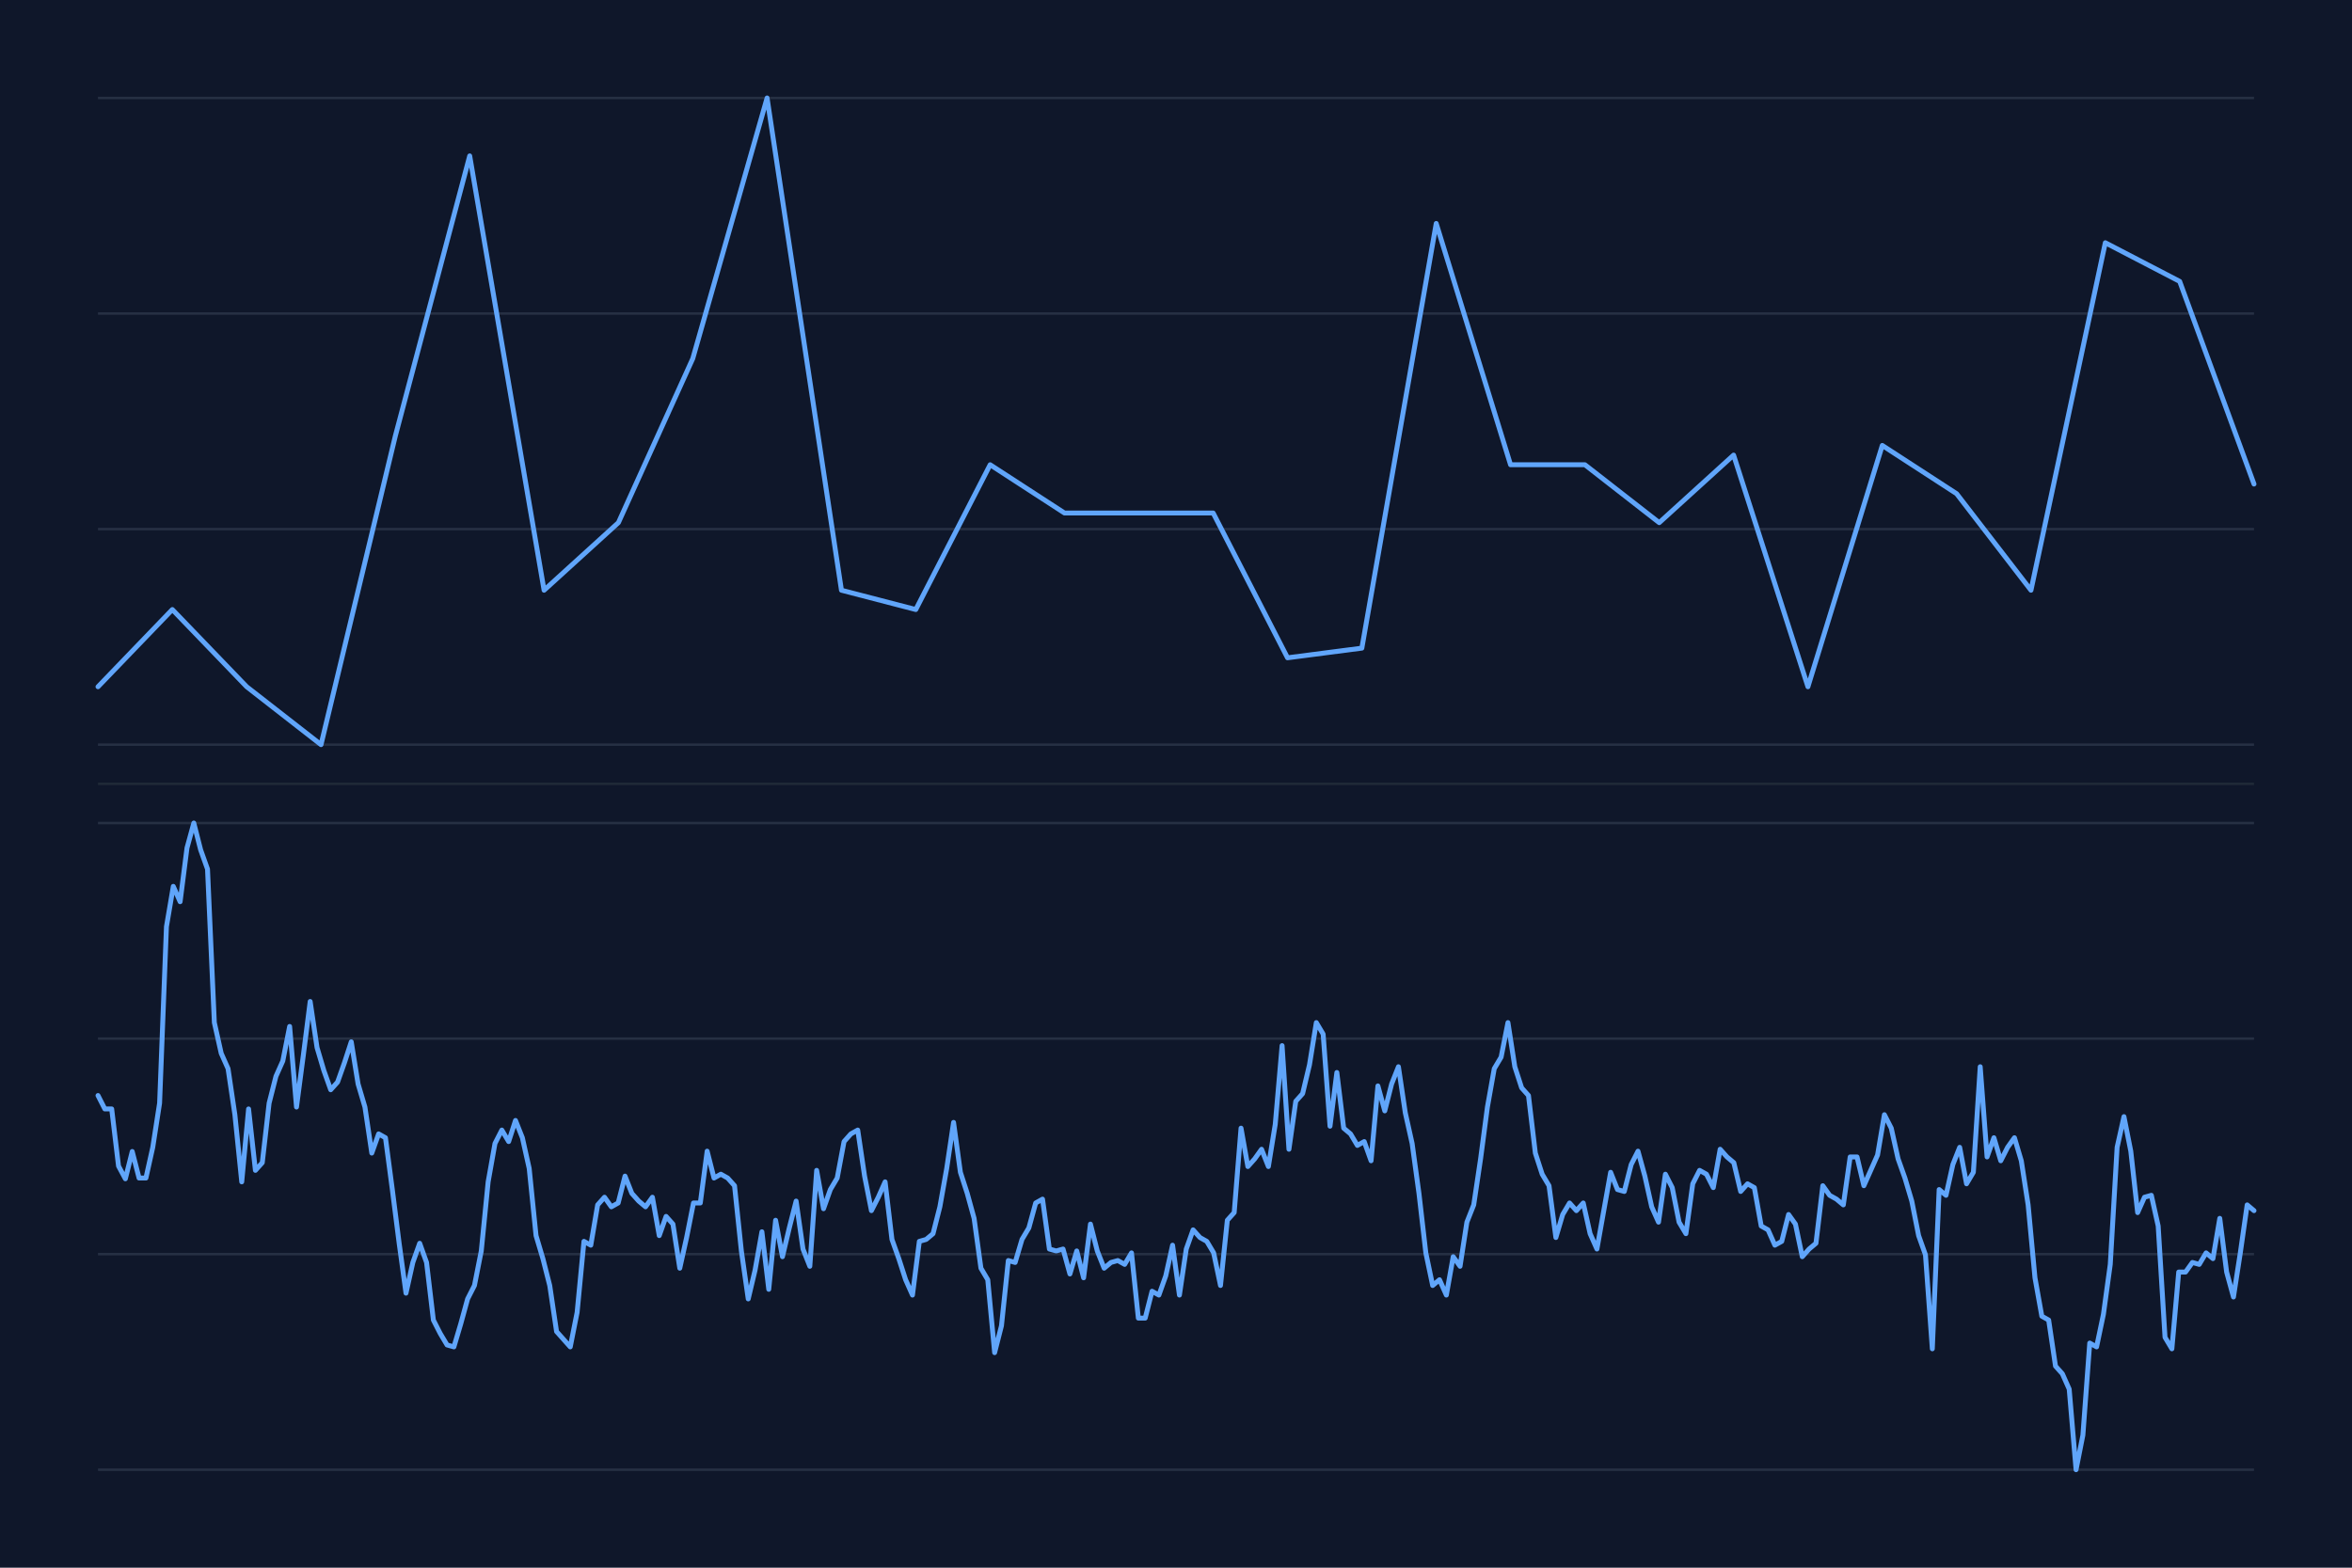
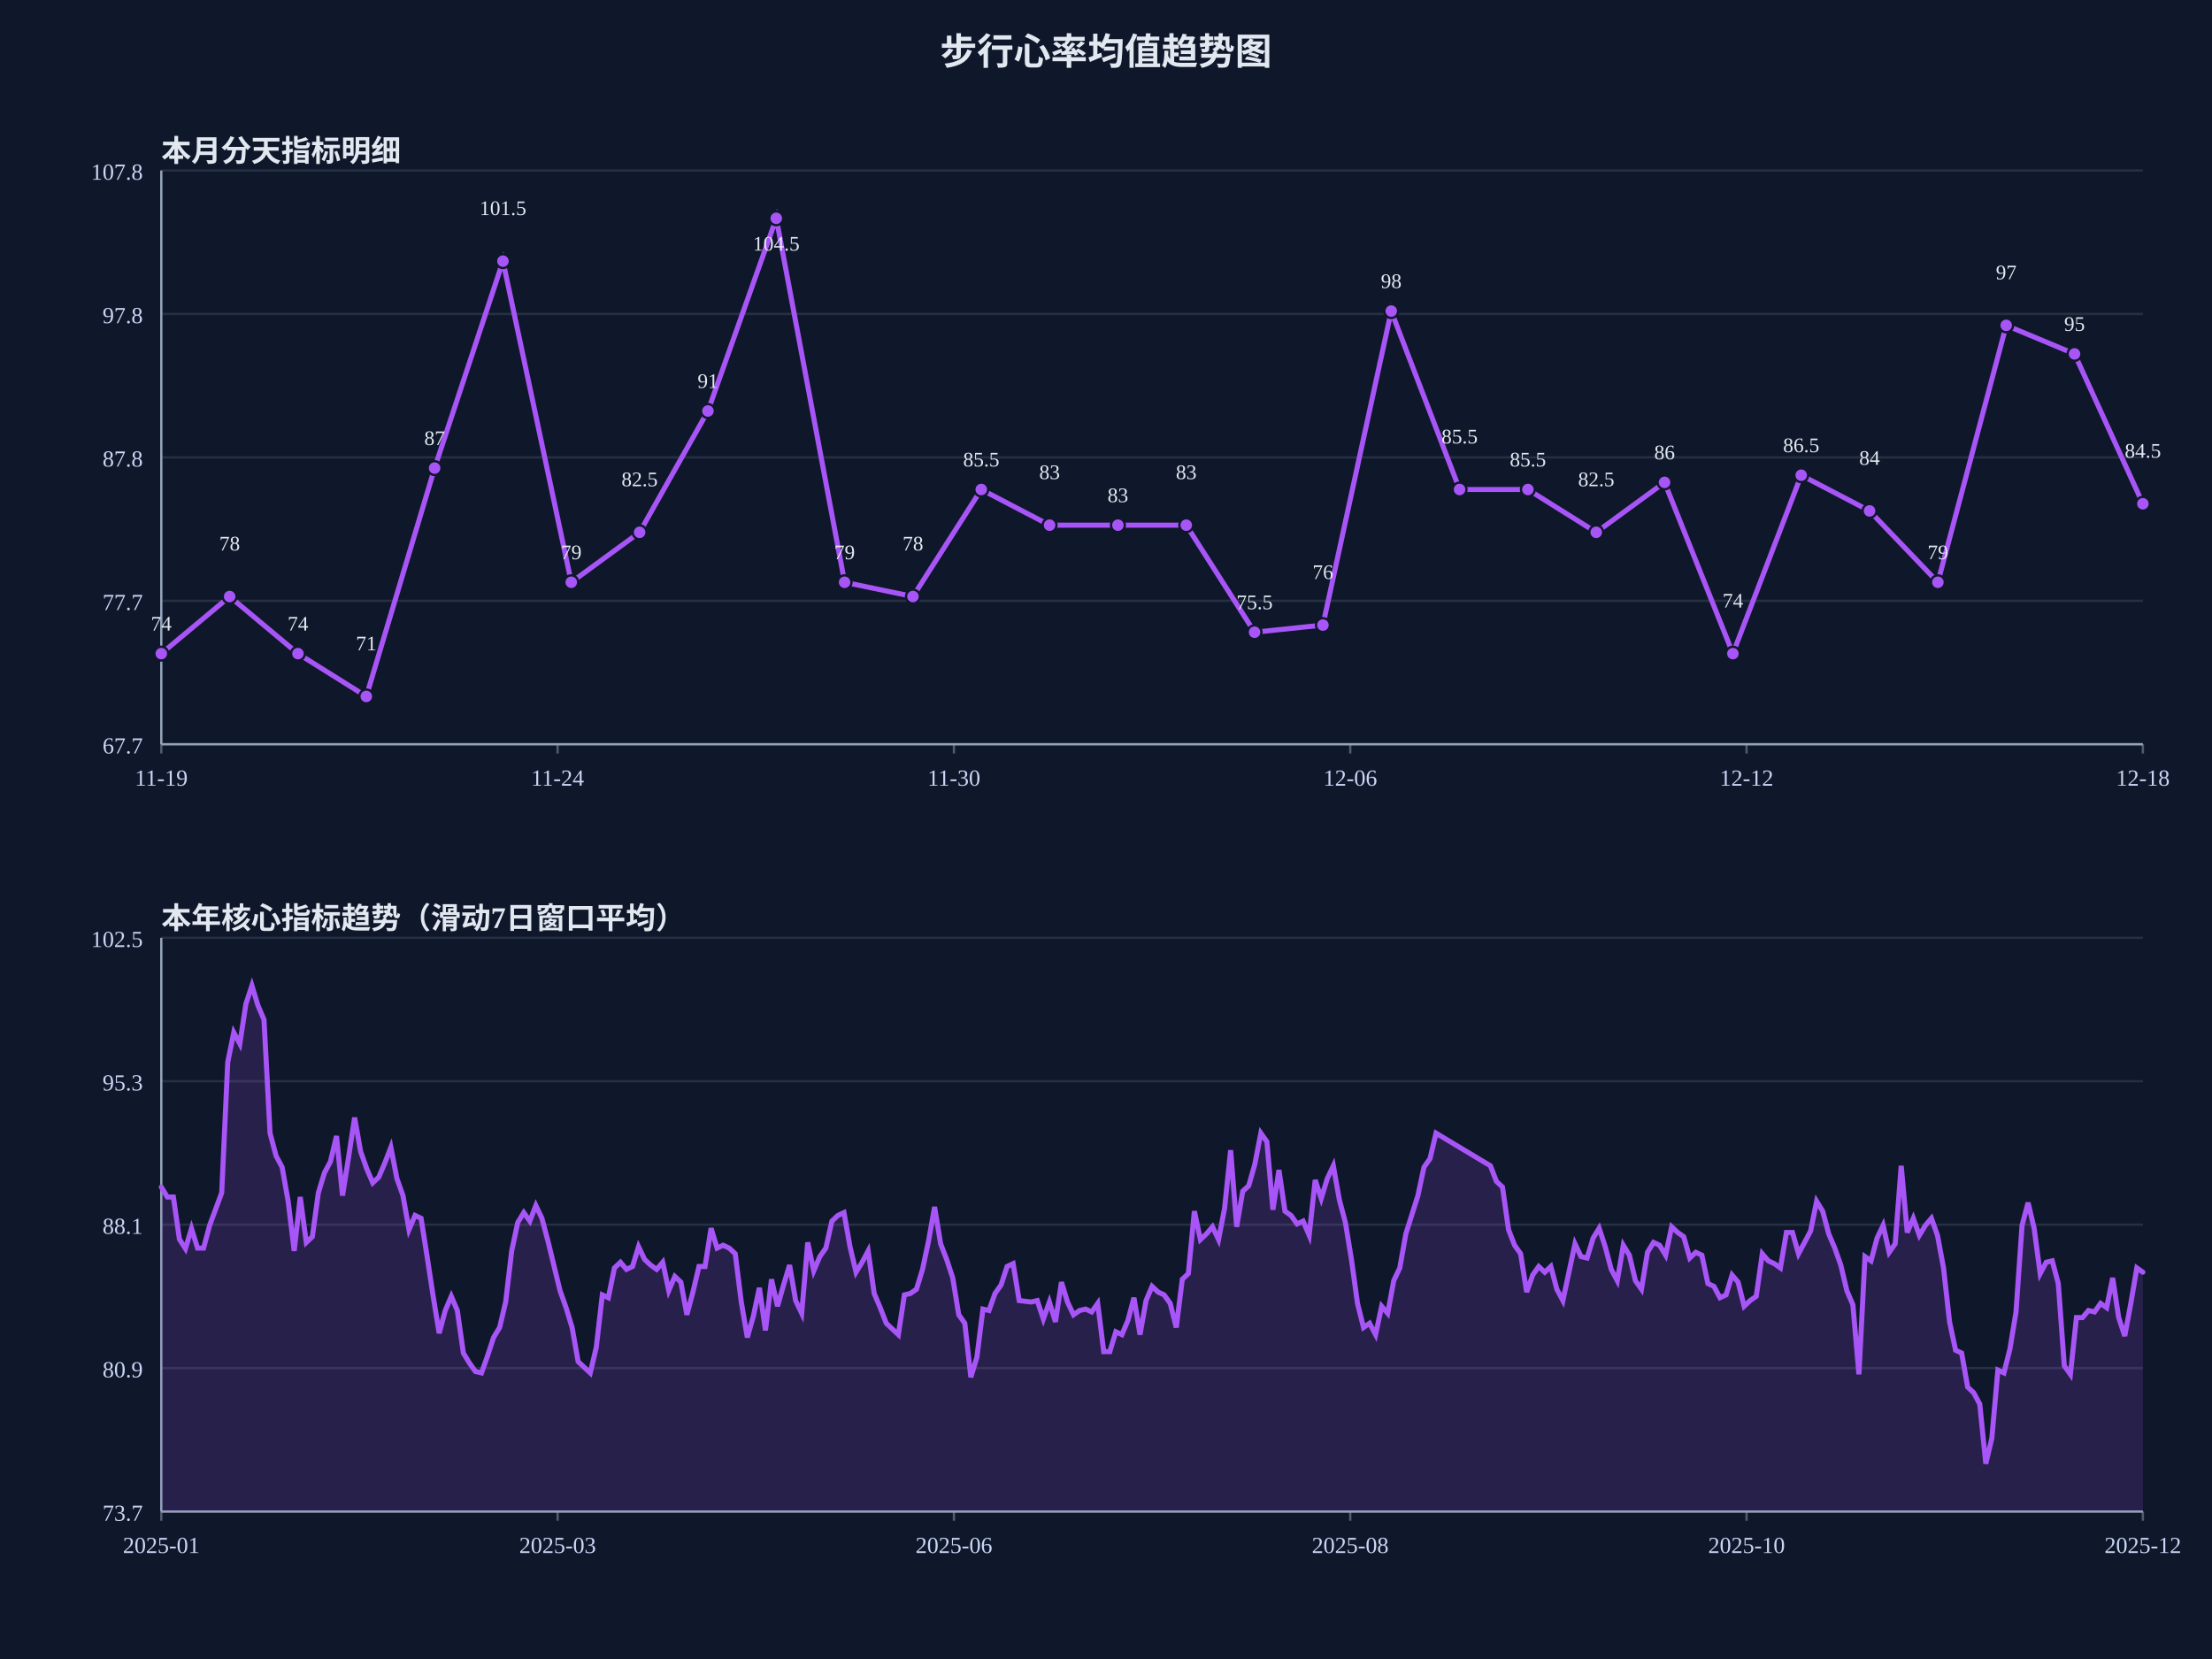
- <svg xmlns="http://www.w3.org/2000/svg" viewBox="0 0 960 640" width="960" height="640">
-   <rect width="960" height="640" fill="#0f172a" />
-   <line x1="40" y1="40.00" x2="920.00" y2="40.00" stroke="#94a3b8" stroke-opacity="0.18" stroke-width="1" />
-   <line x1="40" y1="128.00" x2="920.00" y2="128.00" stroke="#94a3b8" stroke-opacity="0.18" stroke-width="1" />
-   <line x1="40" y1="216.00" x2="920.00" y2="216.00" stroke="#94a3b8" stroke-opacity="0.18" stroke-width="1" />
-   <line x1="40" y1="304.00" x2="920.00" y2="304.00" stroke="#94a3b8" stroke-opacity="0.18" stroke-width="1" />
-   <line x1="40" y1="336.00" x2="920.00" y2="336.00" stroke="#94a3b8" stroke-opacity="0.18" stroke-width="1" />
-   <line x1="40" y1="424.00" x2="920.00" y2="424.00" stroke="#94a3b8" stroke-opacity="0.18" stroke-width="1" />
-   <line x1="40" y1="512.00" x2="920.00" y2="512.00" stroke="#94a3b8" stroke-opacity="0.18" stroke-width="1" />
-   <line x1="40" y1="600.00" x2="920.00" y2="600.00" stroke="#94a3b8" stroke-opacity="0.18" stroke-width="1" />
-   <line x1="40" y1="320.00" x2="920.00" y2="320.00" stroke="#1f2937" stroke-width="1" />
-   <polyline points="40.00,280.36 70.34,248.84 100.69,280.36 131.03,304.00 161.38,177.91 191.72,63.64 222.07,240.96 252.41,213.37 282.76,146.39 313.10,40.00 343.45,240.96 373.79,248.84 404.14,189.73 434.48,209.43 464.83,209.43 495.17,209.43 525.52,268.54 555.86,264.60 586.21,91.22 616.55,189.73 646.90,189.73 677.24,213.37 707.59,185.79 737.93,280.36 768.28,181.85 798.62,201.55 828.97,240.96 859.31,99.10 889.66,114.87 920.00,197.61" fill="none" stroke="#60a5fa" stroke-width="2" stroke-linecap="round" stroke-linejoin="round" />
-   <polyline points="40.00,447.24 42.79,452.72 45.59,452.72 48.38,476.03 51.17,481.24 53.97,470.09 56.76,480.93 59.56,480.93 62.35,468.39 65.14,450.37 67.94,378.30 70.73,361.85 73.52,368.12 76.32,346.18 79.11,336.00 81.90,346.97 84.70,354.80 87.49,417.47 90.29,430.01 93.08,436.27 95.87,455.07 98.67,482.49 101.46,452.72 104.25,477.79 107.05,474.66 109.84,450.37 112.63,439.41 115.43,433.14 118.22,419.04 121.02,451.94 123.81,430.79 126.60,408.85 129.40,427.66 132.19,437.06 134.98,444.89 137.78,441.76 140.57,433.92 143.37,425.31 146.16,442.54 148.95,451.94 151.75,470.74 154.54,462.91 157.33,464.47 160.13,485.63 162.92,507.56 165.71,527.93 168.51,515.39 171.30,507.56 174.10,515.39 176.89,538.90 179.68,544.38 182.48,549.08 185.27,549.86 188.06,540.46 190.86,530.28 193.65,524.80 196.44,510.69 199.24,482.49 202.03,466.82 204.83,461.34 207.62,466.04 210.41,457.42 213.21,464.47 216.00,477.01 218.79,504.43 221.59,513.83 224.38,524.80 227.17,543.60 229.97,546.73 232.76,549.86 235.56,535.76 238.35,506.78 241.14,508.34 243.94,491.89 246.73,488.76 249.52,492.68 252.32,491.11 255.11,480.14 257.90,487.19 260.70,490.33 263.49,492.68 266.29,488.76 269.08,504.43 271.87,496.59 274.67,499.73 277.46,517.74 280.25,505.21 283.05,491.11 285.84,491.11 288.63,469.96 291.43,480.93 294.22,479.36 297.02,480.93 299.81,484.06 302.60,510.69 305.40,530.28 308.19,518.53 310.98,502.86 313.78,526.36 316.57,498.16 319.37,513.04 322.16,501.29 324.95,490.33 327.75,509.91 330.54,516.96 333.33,477.79 336.13,493.46 338.92,485.63 341.71,480.93 344.51,466.04 347.30,462.91 350.10,461.34 352.89,480.14 355.68,494.24 358.48,488.76 361.27,482.49 364.06,505.99 366.86,513.83 369.65,522.45 372.44,528.71 375.24,506.78 378.03,505.99 380.83,503.64 383.62,492.68 386.41,477.01 389.21,458.21 392.00,478.58 394.79,487.19 397.59,497.38 400.38,517.74 403.17,522.45 405.97,552.21 408.76,541.25 411.56,514.61 414.35,515.39 417.14,505.99 419.94,501.29 422.73,491.11 425.52,489.54 428.32,509.91 431.11,510.69 433.90,509.91 436.70,520.09 439.49,510.69 442.29,521.66 445.08,499.73 447.87,510.69 450.67,517.74 453.46,515.39 456.25,514.61 459.05,516.18 461.84,511.48 464.63,538.11 467.43,538.11 470.22,527.15 473.02,528.71 475.81,520.88 478.60,508.34 481.40,528.71 484.19,509.91 486.98,502.08 489.78,505.21 492.57,506.78 495.37,511.48 498.16,524.80 500.95,498.16 503.75,495.03 506.54,460.56 509.33,476.23 512.13,473.09 514.92,469.18 517.71,476.23 520.51,458.99 523.30,426.87 526.10,469.18 528.89,449.59 531.68,446.46 534.48,434.71 537.27,417.47 540.06,422.17 542.86,459.77 545.65,437.84 548.44,460.56 551.24,462.91 554.03,467.61 556.83,466.04 559.62,473.88 562.41,443.32 565.21,453.51 568.00,442.54 570.79,435.49 573.59,454.29 576.38,466.82 579.17,487.19 581.97,511.48 584.76,524.80 587.56,522.45 590.35,528.71 593.14,513.04 595.94,516.96 598.73,498.94 601.52,491.89 604.32,473.09 607.11,451.94 609.90,436.27 612.70,431.57 615.49,417.47 618.29,435.49 621.08,444.11 623.87,447.24 626.67,470.74 629.46,479.36 632.25,484.06 635.05,505.21 637.84,495.81 640.63,491.11 643.43,494.24 646.22,491.11 649.02,503.64 651.81,509.91 654.60,494.24 657.40,478.58 660.19,485.63 662.98,486.41 665.78,475.44 668.57,469.96 671.37,480.14 674.16,492.68 676.95,498.94 679.75,479.36 682.54,484.84 685.33,498.94 688.13,503.64 690.92,483.28 693.71,477.79 696.51,479.36 699.30,484.84 702.10,469.18 704.89,472.31 707.68,474.66 710.48,486.41 713.27,483.28 716.06,484.84 718.86,500.51 721.65,502.08 724.44,508.34 727.24,506.78 730.03,495.81 732.83,499.73 735.62,513.04 738.41,509.91 741.21,507.56 744.00,484.06 746.79,487.98 749.59,489.54 752.38,491.89 755.17,472.31 757.97,472.31 760.76,484.06 763.56,477.79 766.35,471.53 769.14,455.07 771.94,460.56 774.73,473.09 777.52,480.93 780.32,490.33 783.11,504.43 785.90,512.26 788.70,550.65 791.49,485.63 794.29,487.98 797.08,475.44 799.87,468.39 802.67,483.28 805.46,478.58 808.25,435.49 811.05,472.31 813.84,464.47 816.63,473.88 819.43,468.39 822.22,464.47 825.02,473.88 827.81,491.89 830.60,521.66 833.40,537.33 836.19,538.90 838.98,557.70 841.78,560.83 844.57,567.10 847.37,600.00 850.16,585.90 852.95,548.30 855.75,549.86 858.54,536.55 861.33,516.18 864.13,468.39 866.92,455.86 869.71,469.96 872.51,495.03 875.30,488.76 878.10,487.98 880.89,500.51 883.68,545.95 886.48,550.65 889.27,519.31 892.06,519.31 894.86,515.39 897.65,516.18 900.44,511.48 903.24,513.83 906.03,497.38 908.83,519.31 911.62,529.50 914.41,511.48 917.21,491.89 920.00,494.24" fill="none" stroke="#60a5fa" stroke-width="2" stroke-linecap="round" stroke-linejoin="round" />
+ <svg xmlns="http://www.w3.org/2000/svg" viewBox="0 0 960 720" width="960" height="720">
+   <rect width="960" height="720" fill="#0f172a" />
+   <text x="480" y="28" fill="#e2e8f0" font-size="16" font-weight="700" text-anchor="middle">步行心率均值趋势图</text>
+   <text x="70" y="70" fill="#e2e8f0" font-size="13" font-weight="600">本月分天指标明细</text>
+   <line x1="70" y1="323.00" x2="930" y2="323.00" stroke="#94a3b8" stroke-opacity="0.18" stroke-width="1" />
+   <text x="62" y="327.00" fill="#cbd5f5" font-size="10" text-anchor="end">67.7</text>
+   <line x1="70" y1="260.75" x2="930" y2="260.75" stroke="#94a3b8" stroke-opacity="0.18" stroke-width="1" />
+   <text x="62" y="264.75" fill="#cbd5f5" font-size="10" text-anchor="end">77.7</text>
+   <line x1="70" y1="198.50" x2="930" y2="198.50" stroke="#94a3b8" stroke-opacity="0.18" stroke-width="1" />
+   <text x="62" y="202.50" fill="#cbd5f5" font-size="10" text-anchor="end">87.8</text>
+   <line x1="70" y1="136.25" x2="930" y2="136.25" stroke="#94a3b8" stroke-opacity="0.18" stroke-width="1" />
+   <text x="62" y="140.25" fill="#cbd5f5" font-size="10" text-anchor="end">97.8</text>
+   <line x1="70" y1="74.00" x2="930" y2="74.00" stroke="#94a3b8" stroke-opacity="0.18" stroke-width="1" />
+   <text x="62" y="78.00" fill="#cbd5f5" font-size="10" text-anchor="end">107.8</text>
+   <line x1="70.00" y1="323" x2="70.00" y2="327" stroke="#94a3b8" stroke-opacity="0.5" stroke-width="1" />
+   <text x="70.00" y="341" fill="#cbd5f5" font-size="10" text-anchor="middle">11-19</text>
+   <line x1="242.00" y1="323" x2="242.00" y2="327" stroke="#94a3b8" stroke-opacity="0.5" stroke-width="1" />
+   <text x="242.00" y="341" fill="#cbd5f5" font-size="10" text-anchor="middle">11-24</text>
+   <line x1="414.00" y1="323" x2="414.00" y2="327" stroke="#94a3b8" stroke-opacity="0.5" stroke-width="1" />
+   <text x="414.00" y="341" fill="#cbd5f5" font-size="10" text-anchor="middle">11-30</text>
+   <line x1="586.00" y1="323" x2="586.00" y2="327" stroke="#94a3b8" stroke-opacity="0.5" stroke-width="1" />
+   <text x="586.00" y="341" fill="#cbd5f5" font-size="10" text-anchor="middle">12-06</text>
+   <line x1="758.00" y1="323" x2="758.00" y2="327" stroke="#94a3b8" stroke-opacity="0.5" stroke-width="1" />
+   <text x="758.00" y="341" fill="#cbd5f5" font-size="10" text-anchor="middle">12-12</text>
+   <line x1="930.00" y1="323" x2="930.00" y2="327" stroke="#94a3b8" stroke-opacity="0.5" stroke-width="1" />
+   <text x="930.00" y="341" fill="#cbd5f5" font-size="10" text-anchor="middle">12-18</text>
+   <line x1="70" y1="74" x2="70" y2="323" stroke="#94a3b8" stroke-width="1" />
+   <line x1="70" y1="323" x2="930" y2="323" stroke="#94a3b8" stroke-width="1" />
+   <path d="M70.00,283.67 L99.66,258.89 L129.31,283.67 L158.97,302.25 L188.62,203.15 L218.28,113.33 L247.93,252.70 L277.59,231.02 L307.24,178.37 L336.90,94.75 L366.55,252.70 L396.21,258.89 L425.86,212.44 L455.52,227.92 L485.17,227.92 L514.83,227.92 L544.48,274.38 L574.14,271.28 L603.79,135.01 L633.45,212.44 L663.10,212.44 L692.76,231.02 L722.41,209.34 L752.07,283.67 L781.72,206.24 L811.38,221.73 L841.03,252.70 L870.69,141.21 L900.34,153.59 L930.00,218.63" fill="none" stroke="#a855f7" stroke-width="2.2" stroke-linecap="round" />
+   <circle cx="70.00" cy="283.67" r="3" fill="#a855f7" stroke="#0f172a" stroke-width="1" />
+   <text x="70.00" y="273.67" fill="#e2e8f0" font-size="9" text-anchor="middle">74</text>
+   <circle cx="99.66" cy="258.89" r="3" fill="#a855f7" stroke="#0f172a" stroke-width="1" />
+   <text x="99.66" y="238.89" fill="#e2e8f0" font-size="9" text-anchor="middle">78</text>
+   <circle cx="129.31" cy="283.67" r="3" fill="#a855f7" stroke="#0f172a" stroke-width="1" />
+   <text x="129.31" y="273.67" fill="#e2e8f0" font-size="9" text-anchor="middle">74</text>
+   <circle cx="158.97" cy="302.25" r="3" fill="#a855f7" stroke="#0f172a" stroke-width="1" />
+   <text x="158.97" y="282.25" fill="#e2e8f0" font-size="9" text-anchor="middle">71</text>
+   <circle cx="188.62" cy="203.15" r="3" fill="#a855f7" stroke="#0f172a" stroke-width="1" />
+   <text x="188.62" y="193.15" fill="#e2e8f0" font-size="9" text-anchor="middle">87</text>
+   <circle cx="218.28" cy="113.33" r="3" fill="#a855f7" stroke="#0f172a" stroke-width="1" />
+   <text x="218.28" y="93.33" fill="#e2e8f0" font-size="9" text-anchor="middle">101.5</text>
+   <circle cx="247.93" cy="252.70" r="3" fill="#a855f7" stroke="#0f172a" stroke-width="1" />
+   <text x="247.93" y="242.70" fill="#e2e8f0" font-size="9" text-anchor="middle">79</text>
+   <circle cx="277.59" cy="231.02" r="3" fill="#a855f7" stroke="#0f172a" stroke-width="1" />
+   <text x="277.59" y="211.02" fill="#e2e8f0" font-size="9" text-anchor="middle">82.5</text>
+   <circle cx="307.24" cy="178.37" r="3" fill="#a855f7" stroke="#0f172a" stroke-width="1" />
+   <text x="307.24" y="168.37" fill="#e2e8f0" font-size="9" text-anchor="middle">91</text>
+   <circle cx="336.90" cy="94.75" r="3" fill="#a855f7" stroke="#0f172a" stroke-width="1" />
+   <text x="336.90" y="108.75" fill="#e2e8f0" font-size="9" text-anchor="middle">104.5</text>
+   <circle cx="366.55" cy="252.70" r="3" fill="#a855f7" stroke="#0f172a" stroke-width="1" />
+   <text x="366.55" y="242.70" fill="#e2e8f0" font-size="9" text-anchor="middle">79</text>
+   <circle cx="396.21" cy="258.89" r="3" fill="#a855f7" stroke="#0f172a" stroke-width="1" />
+   <text x="396.21" y="238.89" fill="#e2e8f0" font-size="9" text-anchor="middle">78</text>
+   <circle cx="425.86" cy="212.44" r="3" fill="#a855f7" stroke="#0f172a" stroke-width="1" />
+   <text x="425.86" y="202.44" fill="#e2e8f0" font-size="9" text-anchor="middle">85.5</text>
+   <circle cx="455.52" cy="227.92" r="3" fill="#a855f7" stroke="#0f172a" stroke-width="1" />
+   <text x="455.52" y="207.92" fill="#e2e8f0" font-size="9" text-anchor="middle">83</text>
+   <circle cx="485.17" cy="227.92" r="3" fill="#a855f7" stroke="#0f172a" stroke-width="1" />
+   <text x="485.17" y="217.92" fill="#e2e8f0" font-size="9" text-anchor="middle">83</text>
+   <circle cx="514.83" cy="227.92" r="3" fill="#a855f7" stroke="#0f172a" stroke-width="1" />
+   <text x="514.83" y="207.92" fill="#e2e8f0" font-size="9" text-anchor="middle">83</text>
+   <circle cx="544.48" cy="274.38" r="3" fill="#a855f7" stroke="#0f172a" stroke-width="1" />
+   <text x="544.48" y="264.38" fill="#e2e8f0" font-size="9" text-anchor="middle">75.5</text>
+   <circle cx="574.14" cy="271.28" r="3" fill="#a855f7" stroke="#0f172a" stroke-width="1" />
+   <text x="574.14" y="251.28" fill="#e2e8f0" font-size="9" text-anchor="middle">76</text>
+   <circle cx="603.79" cy="135.01" r="3" fill="#a855f7" stroke="#0f172a" stroke-width="1" />
+   <text x="603.79" y="125.01" fill="#e2e8f0" font-size="9" text-anchor="middle">98</text>
+   <circle cx="633.45" cy="212.44" r="3" fill="#a855f7" stroke="#0f172a" stroke-width="1" />
+   <text x="633.45" y="192.44" fill="#e2e8f0" font-size="9" text-anchor="middle">85.5</text>
+   <circle cx="663.10" cy="212.44" r="3" fill="#a855f7" stroke="#0f172a" stroke-width="1" />
+   <text x="663.10" y="202.44" fill="#e2e8f0" font-size="9" text-anchor="middle">85.5</text>
+   <circle cx="692.76" cy="231.02" r="3" fill="#a855f7" stroke="#0f172a" stroke-width="1" />
+   <text x="692.76" y="211.02" fill="#e2e8f0" font-size="9" text-anchor="middle">82.5</text>
+   <circle cx="722.41" cy="209.34" r="3" fill="#a855f7" stroke="#0f172a" stroke-width="1" />
+   <text x="722.41" y="199.34" fill="#e2e8f0" font-size="9" text-anchor="middle">86</text>
+   <circle cx="752.07" cy="283.67" r="3" fill="#a855f7" stroke="#0f172a" stroke-width="1" />
+   <text x="752.07" y="263.67" fill="#e2e8f0" font-size="9" text-anchor="middle">74</text>
+   <circle cx="781.72" cy="206.24" r="3" fill="#a855f7" stroke="#0f172a" stroke-width="1" />
+   <text x="781.72" y="196.24" fill="#e2e8f0" font-size="9" text-anchor="middle">86.5</text>
+   <circle cx="811.38" cy="221.73" r="3" fill="#a855f7" stroke="#0f172a" stroke-width="1" />
+   <text x="811.38" y="201.73" fill="#e2e8f0" font-size="9" text-anchor="middle">84</text>
+   <circle cx="841.03" cy="252.70" r="3" fill="#a855f7" stroke="#0f172a" stroke-width="1" />
+   <text x="841.03" y="242.70" fill="#e2e8f0" font-size="9" text-anchor="middle">79</text>
+   <circle cx="870.69" cy="141.21" r="3" fill="#a855f7" stroke="#0f172a" stroke-width="1" />
+   <text x="870.69" y="121.21" fill="#e2e8f0" font-size="9" text-anchor="middle">97</text>
+   <circle cx="900.34" cy="153.59" r="3" fill="#a855f7" stroke="#0f172a" stroke-width="1" />
+   <text x="900.34" y="143.59" fill="#e2e8f0" font-size="9" text-anchor="middle">95</text>
+   <circle cx="930.00" cy="218.63" r="3" fill="#a855f7" stroke="#0f172a" stroke-width="1" />
+   <text x="930.00" y="198.63" fill="#e2e8f0" font-size="9" text-anchor="middle">84.5</text>
+   <text x="70" y="403" fill="#e2e8f0" font-size="13" font-weight="600">本年核心指标趋势（滑动7日窗口平均）</text>
+   <line x1="70" y1="656.00" x2="930" y2="656.00" stroke="#94a3b8" stroke-opacity="0.18" stroke-width="1" />
+   <text x="62" y="660.00" fill="#cbd5f5" font-size="10" text-anchor="end">73.7</text>
+   <line x1="70" y1="593.75" x2="930" y2="593.75" stroke="#94a3b8" stroke-opacity="0.18" stroke-width="1" />
+   <text x="62" y="597.75" fill="#cbd5f5" font-size="10" text-anchor="end">80.9</text>
+   <line x1="70" y1="531.50" x2="930" y2="531.50" stroke="#94a3b8" stroke-opacity="0.18" stroke-width="1" />
+   <text x="62" y="535.50" fill="#cbd5f5" font-size="10" text-anchor="end">88.1</text>
+   <line x1="70" y1="469.25" x2="930" y2="469.25" stroke="#94a3b8" stroke-opacity="0.18" stroke-width="1" />
+   <text x="62" y="473.25" fill="#cbd5f5" font-size="10" text-anchor="end">95.3</text>
+   <line x1="70" y1="407.00" x2="930" y2="407.00" stroke="#94a3b8" stroke-opacity="0.18" stroke-width="1" />
+   <text x="62" y="411.00" fill="#cbd5f5" font-size="10" text-anchor="end">102.5</text>
+   <line x1="70.00" y1="656" x2="70.00" y2="660" stroke="#94a3b8" stroke-opacity="0.5" stroke-width="1" />
+   <text x="70.00" y="674" fill="#cbd5f5" font-size="10" text-anchor="middle">2025-01</text>
+   <line x1="242.00" y1="656" x2="242.00" y2="660" stroke="#94a3b8" stroke-opacity="0.5" stroke-width="1" />
+   <text x="242.00" y="674" fill="#cbd5f5" font-size="10" text-anchor="middle">2025-03</text>
+   <line x1="414.00" y1="656" x2="414.00" y2="660" stroke="#94a3b8" stroke-opacity="0.5" stroke-width="1" />
+   <text x="414.00" y="674" fill="#cbd5f5" font-size="10" text-anchor="middle">2025-06</text>
+   <line x1="586.00" y1="656" x2="586.00" y2="660" stroke="#94a3b8" stroke-opacity="0.5" stroke-width="1" />
+   <text x="586.00" y="674" fill="#cbd5f5" font-size="10" text-anchor="middle">2025-08</text>
+   <line x1="758.00" y1="656" x2="758.00" y2="660" stroke="#94a3b8" stroke-opacity="0.5" stroke-width="1" />
+   <text x="758.00" y="674" fill="#cbd5f5" font-size="10" text-anchor="middle">2025-10</text>
+   <line x1="930.00" y1="656" x2="930.00" y2="660" stroke="#94a3b8" stroke-opacity="0.5" stroke-width="1" />
+   <text x="930.00" y="674" fill="#cbd5f5" font-size="10" text-anchor="middle">2025-12</text>
+   <line x1="70" y1="407" x2="70" y2="656" stroke="#94a3b8" stroke-width="1" />
+   <line x1="70" y1="656" x2="930" y2="656" stroke="#94a3b8" stroke-width="1" />
+   <path d="M70.00,656.00 L70.00,515.18 L72.62,519.49 L75.24,519.49 L77.87,537.81 L80.49,541.91 L83.11,533.14 L85.73,541.66 L88.35,541.66 L90.98,531.81 L96.22,517.65 L98.84,461.00 L101.46,448.07 L104.09,452.99 L106.71,435.75 L109.33,427.75 L111.95,436.37 L114.57,442.53 L117.20,491.79 L119.82,501.64 L122.44,506.56 L125.06,521.34 L127.68,542.89 L130.30,519.49 L132.93,539.20 L135.55,536.73 L138.17,517.65 L140.79,509.03 L143.41,504.10 L146.04,493.02 L148.66,518.88 L151.28,502.25 L153.90,485.01 L156.52,499.79 L159.15,507.18 L161.77,513.34 L164.39,510.87 L167.01,504.72 L169.63,497.94 L172.26,511.49 L174.88,518.88 L177.50,533.66 L180.12,527.50 L182.74,528.73 L185.37,545.35 L187.99,562.59 L190.61,578.60 L193.23,568.75 L195.85,562.59 L198.48,568.75 L201.10,587.22 L203.72,591.53 L206.34,595.23 L208.96,595.84 L211.59,588.45 L214.21,580.45 L216.83,576.14 L219.45,565.06 L222.07,542.89 L224.70,530.58 L227.32,526.27 L229.94,529.96 L232.56,523.19 L235.18,528.73 L237.80,538.58 L243.05,560.13 L245.67,567.52 L248.29,576.14 L250.91,590.92 L253.54,593.38 L256.16,595.84 L258.78,584.76 L261.40,561.98 L264.02,563.21 L266.65,550.28 L269.27,547.82 L271.89,550.90 L274.51,549.66 L277.13,541.04 L279.76,546.59 L282.38,549.05 L285.00,550.90 L287.62,547.82 L290.24,560.13 L292.87,553.97 L295.49,556.44 L298.11,570.60 L300.73,560.75 L303.35,549.66 L305.98,549.66 L308.60,533.04 L311.22,541.66 L313.84,540.43 L316.46,541.66 L319.09,544.12 L321.71,565.06 L324.33,580.45 L326.95,571.21 L329.57,558.90 L332.20,577.37 L334.82,555.21 L337.44,566.90 L340.06,557.67 L342.68,549.05 L345.30,564.44 L347.93,569.98 L350.55,539.20 L353.17,551.51 L355.79,545.35 L358.41,541.66 L361.04,529.96 L363.66,527.50 L366.28,526.27 L368.90,541.04 L371.52,552.13 L374.15,547.82 L376.77,542.89 L379.39,561.36 L382.01,567.52 L384.63,574.29 L389.88,579.22 L392.50,561.98 L395.12,561.36 L397.74,559.52 L400.37,550.90 L402.99,538.58 L405.61,523.80 L408.23,539.81 L410.85,546.59 L413.48,554.59 L416.10,570.60 L418.72,574.29 L421.34,597.69 L423.96,589.07 L426.59,568.14 L429.21,568.75 L431.83,561.36 L434.45,557.67 L437.07,549.66 L439.70,548.43 L442.32,564.44 L447.56,565.06 L450.18,564.44 L452.80,572.45 L455.43,565.06 L458.05,573.68 L460.67,556.44 L463.29,565.06 L465.91,570.60 L468.54,568.75 L471.16,568.14 L473.78,569.37 L476.40,565.67 L479.02,586.61 L481.65,586.61 L484.27,577.99 L486.89,579.22 L489.51,573.06 L492.13,563.21 L494.76,579.22 L497.38,564.44 L500.00,558.28 L502.62,560.75 L505.24,561.98 L507.87,565.67 L510.49,576.14 L513.11,555.21 L515.73,552.74 L518.35,525.65 L520.98,537.97 L523.60,535.50 L526.22,532.42 L528.84,537.97 L531.46,524.42 L534.09,499.17 L536.71,532.42 L539.33,517.03 L541.95,514.57 L544.57,505.33 L547.20,491.79 L549.82,495.48 L552.44,525.03 L555.06,507.79 L557.68,525.65 L560.30,527.50 L562.93,531.19 L565.55,529.96 L568.17,536.12 L570.79,512.10 L573.41,520.11 L576.04,511.49 L578.66,505.95 L581.28,520.72 L583.90,530.58 L586.52,546.59 L589.15,565.67 L591.77,576.14 L594.39,574.29 L597.01,579.22 L599.63,566.90 L602.26,569.98 L604.88,555.82 L607.50,550.28 L610.12,535.50 L615.37,518.88 L617.99,506.56 L620.61,502.87 L623.23,491.79 L646.83,505.95 L649.45,512.72 L652.07,515.18 L654.70,533.66 L657.32,540.43 L659.94,544.12 L662.56,560.75 L665.18,553.36 L667.80,549.66 L670.43,552.13 L673.05,549.66 L675.67,559.52 L678.29,564.44 L680.91,552.13 L683.54,539.81 L686.16,545.35 L688.78,545.97 L691.40,537.35 L694.02,533.04 L696.65,541.04 L699.27,550.90 L701.89,555.82 L704.51,540.43 L707.13,544.74 L709.76,555.82 L712.38,559.52 L715.00,543.51 L717.62,539.20 L720.24,540.43 L722.87,544.74 L725.49,532.42 L728.11,534.89 L730.73,536.73 L733.35,545.97 L735.98,543.51 L738.60,544.74 L741.22,557.05 L743.84,558.28 L746.46,563.21 L749.09,561.98 L751.71,553.36 L754.33,556.44 L756.95,566.90 L759.57,564.44 L762.20,562.59 L764.82,544.12 L767.44,547.20 L770.06,548.43 L772.68,550.28 L775.30,534.89 L777.93,534.89 L780.55,544.12 L783.17,539.20 L785.79,534.27 L788.41,521.34 L791.04,525.65 L793.66,535.50 L796.28,541.66 L798.90,549.05 L801.52,560.13 L804.15,566.29 L806.77,596.46 L809.39,545.35 L812.01,547.20 L814.63,537.35 L817.26,531.81 L819.88,543.51 L822.50,539.81 L825.12,505.95 L827.74,534.89 L830.37,528.73 L832.99,536.12 L835.61,531.81 L838.23,528.73 L840.85,536.12 L843.48,550.28 L846.10,573.68 L848.72,585.99 L851.34,587.22 L853.96,602.00 L856.59,604.46 L859.21,609.39 L861.83,635.25 L864.45,624.17 L867.07,594.61 L869.70,595.84 L872.32,585.38 L874.94,569.37 L877.56,531.81 L880.18,521.96 L882.80,533.04 L885.43,552.74 L888.05,547.82 L890.67,547.20 L893.29,557.05 L895.91,592.76 L898.54,596.46 L901.16,571.83 L903.78,571.83 L906.40,568.75 L909.02,569.37 L911.65,565.67 L914.27,567.52 L916.89,554.59 L919.51,571.83 L922.13,579.83 L924.76,565.67 L927.38,550.28 L930.00,552.13 L930.00,656.00 Z" fill="#a855f7" fill-opacity="0.16" stroke="none" />
+   <path d="M70.00,515.18 L72.62,519.49 L75.24,519.49 L77.87,537.81 L80.49,541.91 L83.11,533.14 L85.73,541.66 L88.35,541.66 L90.98,531.81 L96.22,517.65 L98.84,461.00 L101.46,448.07 L104.09,452.99 L106.71,435.75 L109.33,427.75 L111.95,436.37 L114.57,442.53 L117.20,491.79 L119.82,501.64 L122.44,506.56 L125.06,521.34 L127.68,542.89 L130.30,519.49 L132.93,539.20 L135.55,536.73 L138.17,517.65 L140.79,509.03 L143.41,504.10 L146.04,493.02 L148.66,518.88 L151.28,502.25 L153.90,485.01 L156.52,499.79 L159.15,507.18 L161.77,513.34 L164.39,510.87 L167.01,504.72 L169.63,497.94 L172.26,511.49 L174.88,518.88 L177.50,533.66 L180.12,527.50 L182.74,528.73 L185.37,545.35 L187.99,562.59 L190.61,578.60 L193.23,568.75 L195.85,562.59 L198.48,568.75 L201.10,587.22 L203.72,591.53 L206.34,595.23 L208.96,595.84 L211.59,588.45 L214.21,580.45 L216.83,576.14 L219.45,565.06 L222.07,542.89 L224.70,530.58 L227.32,526.27 L229.94,529.96 L232.56,523.19 L235.18,528.73 L237.80,538.58 L243.05,560.13 L245.67,567.52 L248.29,576.14 L250.91,590.92 L253.54,593.38 L256.16,595.84 L258.78,584.76 L261.40,561.98 L264.02,563.21 L266.65,550.28 L269.27,547.82 L271.89,550.90 L274.51,549.66 L277.13,541.04 L279.76,546.59 L282.38,549.05 L285.00,550.90 L287.62,547.82 L290.24,560.13 L292.87,553.97 L295.49,556.44 L298.11,570.60 L300.73,560.75 L303.35,549.66 L305.98,549.66 L308.60,533.04 L311.22,541.66 L313.84,540.43 L316.46,541.66 L319.09,544.12 L321.71,565.06 L324.33,580.45 L326.95,571.21 L329.57,558.90 L332.20,577.37 L334.82,555.21 L337.44,566.90 L340.06,557.67 L342.68,549.05 L345.30,564.44 L347.93,569.98 L350.55,539.20 L353.17,551.51 L355.79,545.35 L358.41,541.66 L361.04,529.96 L363.66,527.50 L366.28,526.27 L368.90,541.04 L371.52,552.13 L374.15,547.82 L376.77,542.89 L379.39,561.36 L382.01,567.52 L384.63,574.29 L389.88,579.22 L392.50,561.98 L395.12,561.36 L397.74,559.52 L400.37,550.90 L402.99,538.58 L405.61,523.80 L408.23,539.81 L410.85,546.59 L413.48,554.59 L416.10,570.60 L418.72,574.29 L421.34,597.69 L423.96,589.07 L426.59,568.14 L429.21,568.75 L431.83,561.36 L434.45,557.67 L437.07,549.66 L439.70,548.43 L442.32,564.44 L447.56,565.06 L450.18,564.44 L452.80,572.45 L455.43,565.06 L458.05,573.68 L460.67,556.44 L463.29,565.06 L465.91,570.60 L468.54,568.75 L471.16,568.14 L473.78,569.37 L476.40,565.67 L479.02,586.61 L481.65,586.61 L484.27,577.99 L486.89,579.22 L489.51,573.06 L492.13,563.21 L494.76,579.22 L497.38,564.44 L500.00,558.28 L502.62,560.75 L505.24,561.98 L507.87,565.67 L510.49,576.14 L513.11,555.21 L515.73,552.74 L518.35,525.65 L520.98,537.97 L523.60,535.50 L526.22,532.42 L528.84,537.97 L531.46,524.42 L534.09,499.17 L536.71,532.42 L539.33,517.03 L541.95,514.57 L544.57,505.33 L547.20,491.79 L549.82,495.48 L552.44,525.03 L555.06,507.79 L557.68,525.65 L560.30,527.50 L562.93,531.19 L565.55,529.96 L568.17,536.12 L570.79,512.10 L573.41,520.11 L576.04,511.49 L578.66,505.95 L581.28,520.72 L583.90,530.58 L586.52,546.59 L589.15,565.67 L591.77,576.14 L594.39,574.29 L597.01,579.22 L599.63,566.90 L602.26,569.98 L604.88,555.82 L607.50,550.28 L610.12,535.50 L615.37,518.88 L617.99,506.56 L620.61,502.87 L623.23,491.79 L646.83,505.95 L649.45,512.72 L652.07,515.18 L654.70,533.66 L657.32,540.43 L659.94,544.12 L662.56,560.75 L665.18,553.36 L667.80,549.66 L670.43,552.13 L673.05,549.66 L675.67,559.52 L678.29,564.44 L680.91,552.13 L683.54,539.81 L686.16,545.35 L688.78,545.97 L691.40,537.35 L694.02,533.04 L696.65,541.04 L699.27,550.90 L701.89,555.82 L704.51,540.43 L707.13,544.74 L709.76,555.82 L712.38,559.52 L715.00,543.51 L717.62,539.20 L720.24,540.43 L722.87,544.74 L725.49,532.42 L728.11,534.89 L730.73,536.73 L733.35,545.97 L735.98,543.51 L738.60,544.74 L741.22,557.05 L743.84,558.28 L746.46,563.21 L749.09,561.98 L751.71,553.36 L754.33,556.44 L756.95,566.90 L759.57,564.44 L762.20,562.59 L764.82,544.12 L767.44,547.20 L770.06,548.43 L772.68,550.28 L775.30,534.89 L777.93,534.89 L780.55,544.12 L783.17,539.20 L785.79,534.27 L788.41,521.34 L791.04,525.65 L793.66,535.50 L796.28,541.66 L798.90,549.05 L801.52,560.13 L804.15,566.29 L806.77,596.46 L809.39,545.35 L812.01,547.20 L814.63,537.35 L817.26,531.81 L819.88,543.51 L822.50,539.81 L825.12,505.95 L827.74,534.89 L830.37,528.73 L832.99,536.12 L835.61,531.81 L838.23,528.73 L840.85,536.12 L843.48,550.28 L846.10,573.68 L848.72,585.99 L851.34,587.22 L853.96,602.00 L856.59,604.46 L859.21,609.39 L861.83,635.25 L864.45,624.17 L867.07,594.61 L869.70,595.84 L872.32,585.38 L874.94,569.37 L877.56,531.81 L880.18,521.96 L882.80,533.04 L885.43,552.74 L888.05,547.82 L890.67,547.20 L893.29,557.05 L895.91,592.76 L898.54,596.46 L901.16,571.83 L903.78,571.83 L906.40,568.75 L909.02,569.37 L911.65,565.67 L914.27,567.52 L916.89,554.59 L919.51,571.83 L922.13,579.83 L924.76,565.67 L927.38,550.28 L930.00,552.13" fill="none" stroke="#a855f7" stroke-width="2.2" stroke-linecap="round" />
</svg>
